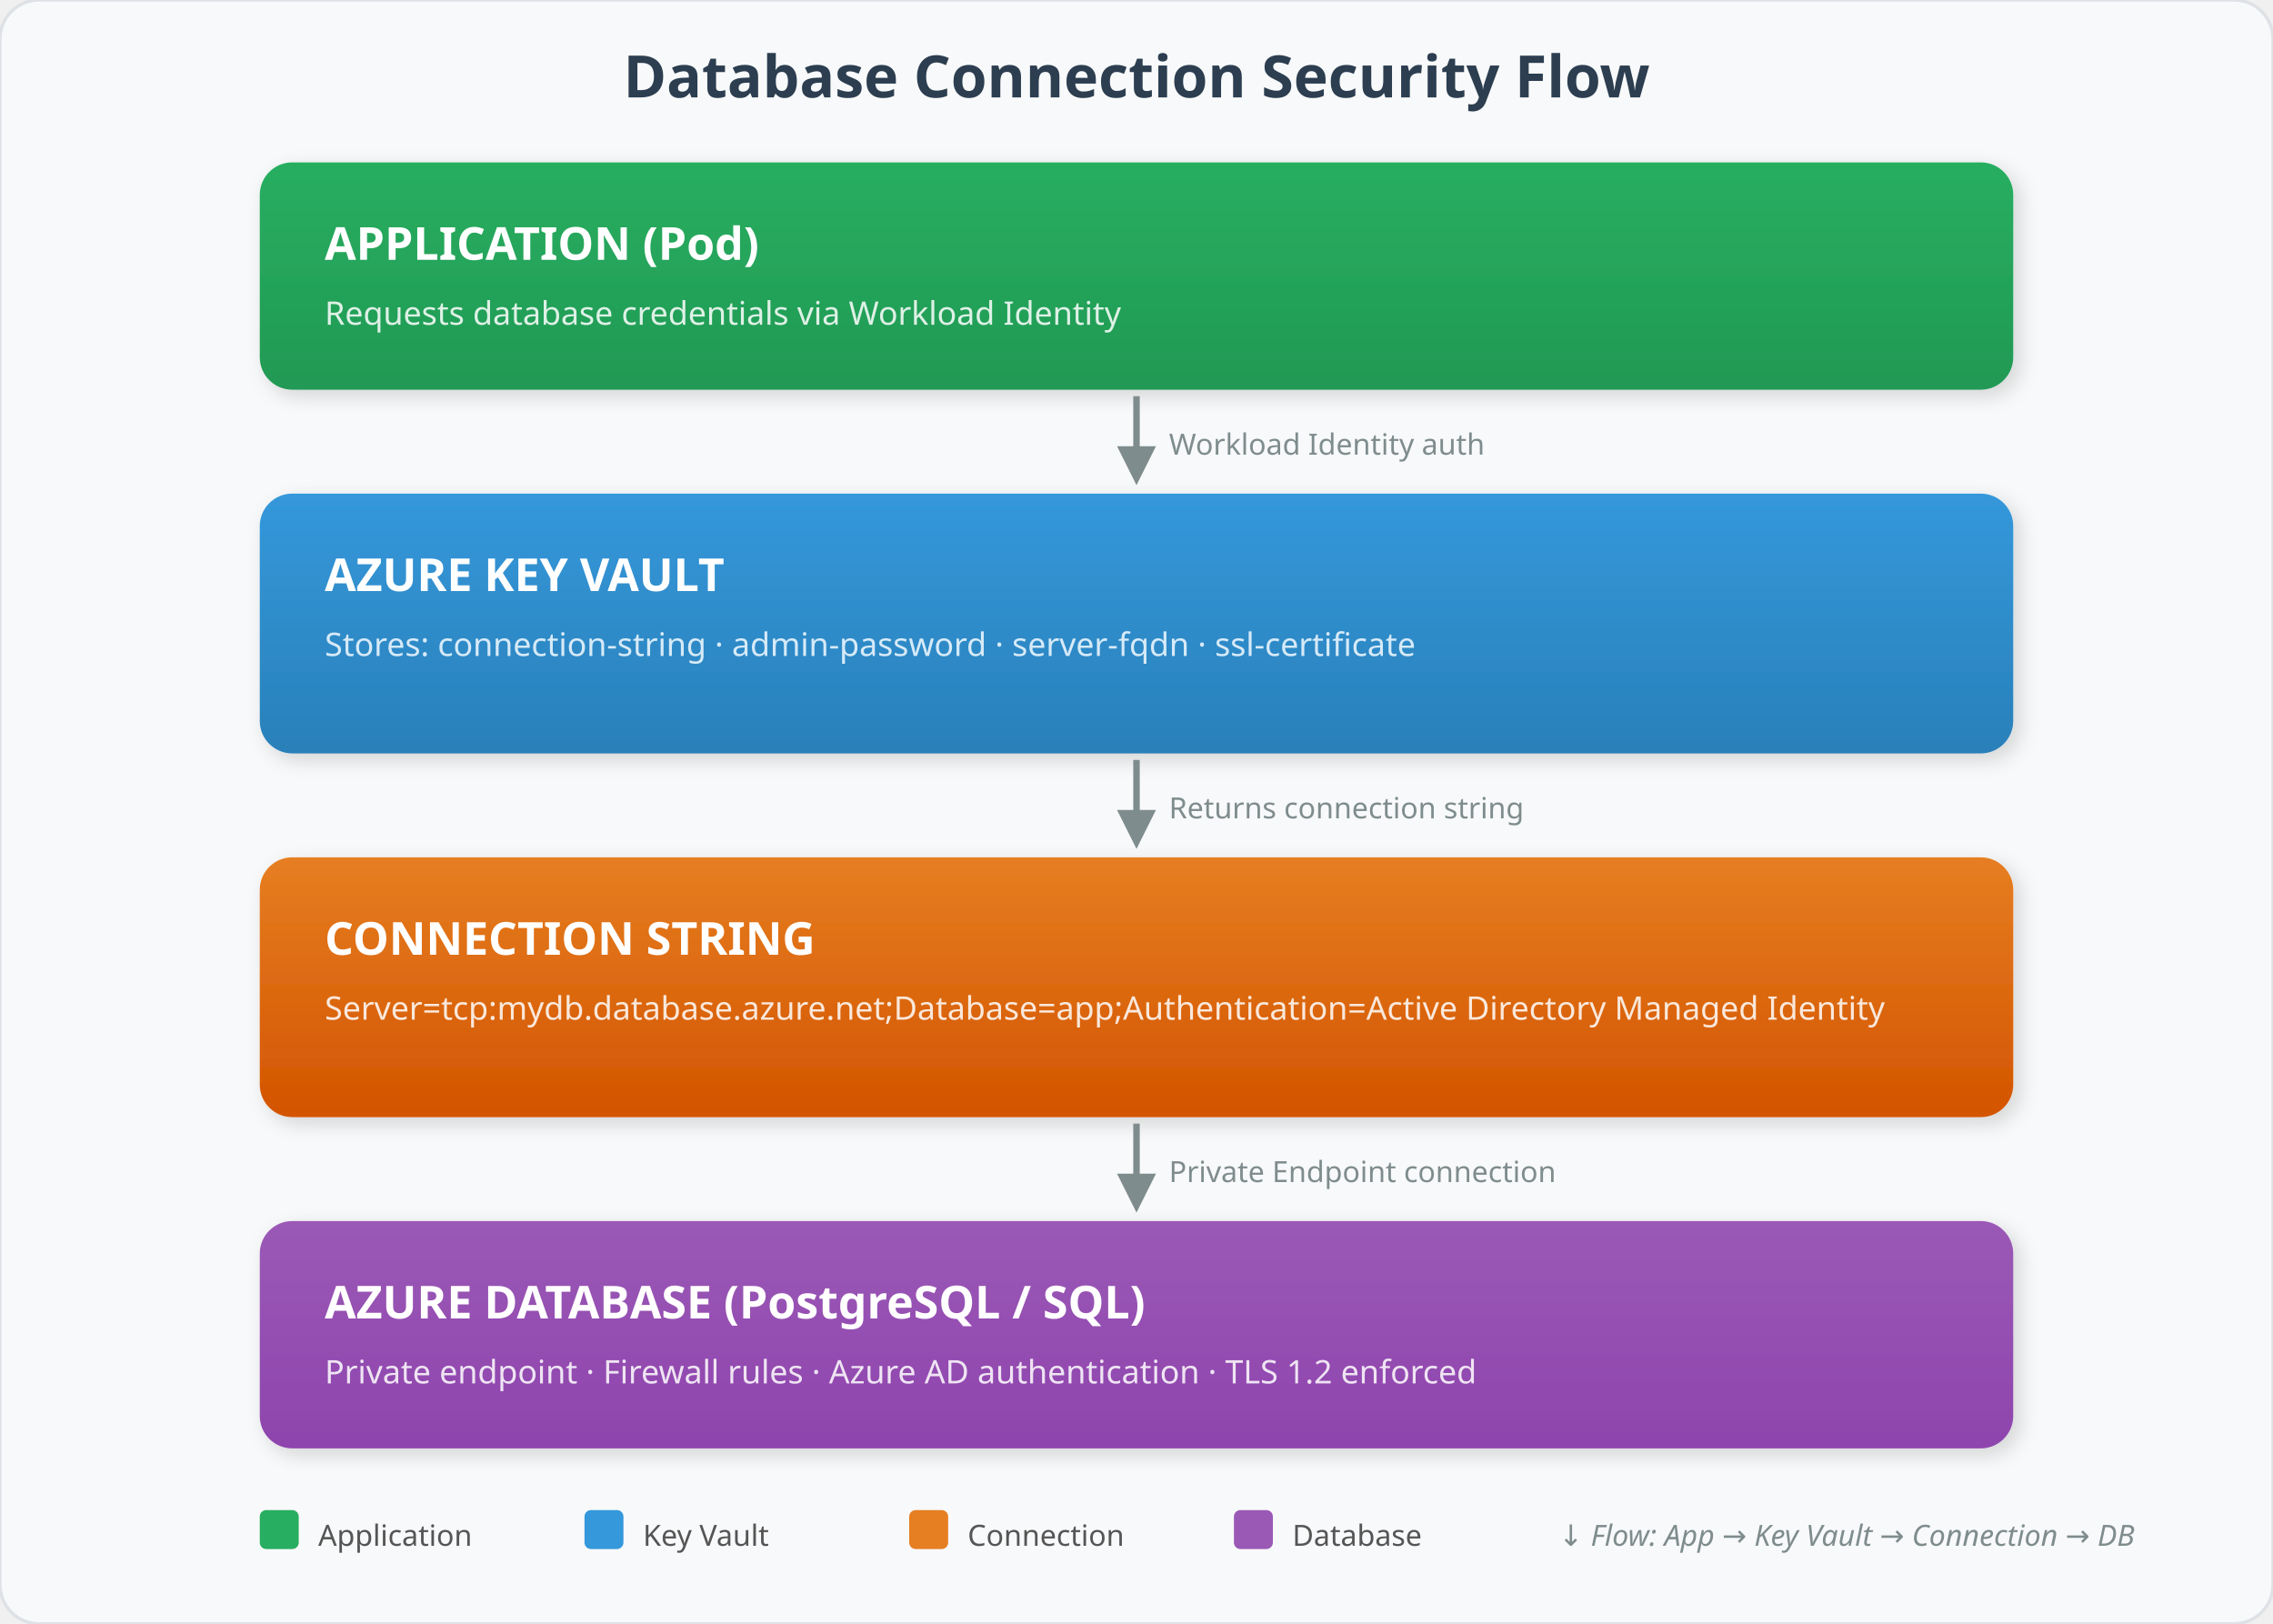
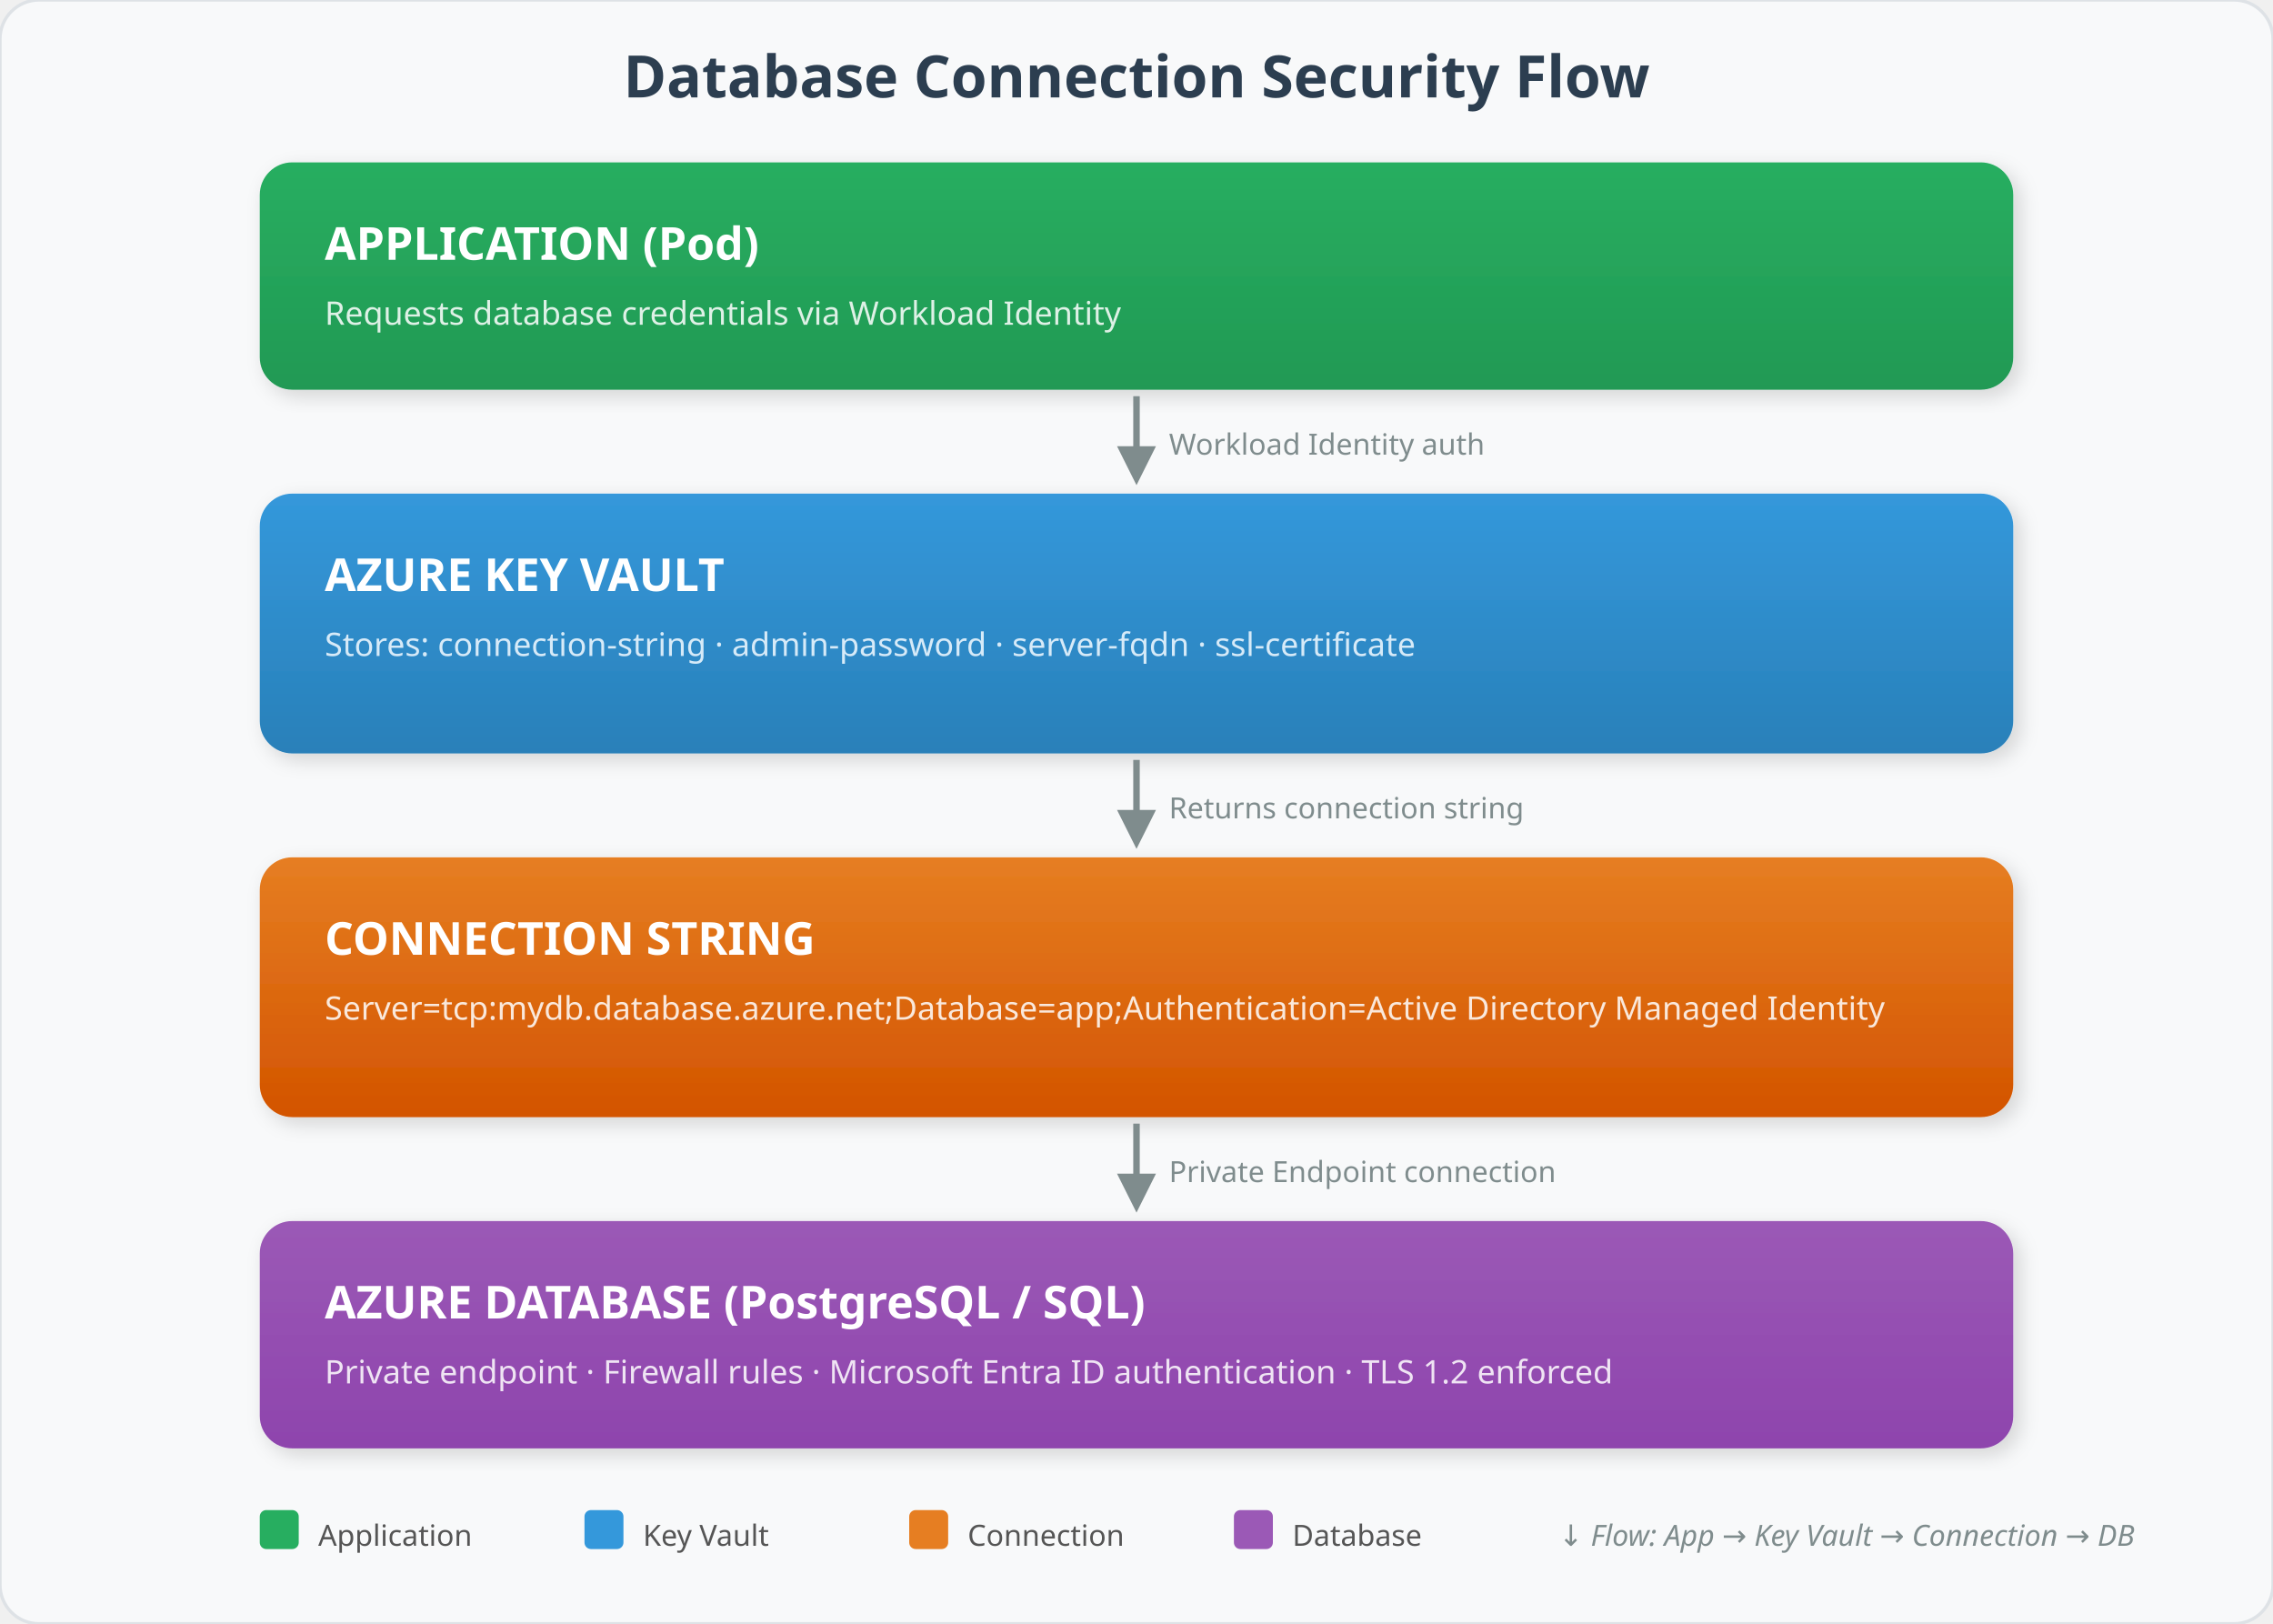
<svg xmlns="http://www.w3.org/2000/svg" viewBox="0 0 700 500" font-family="Segoe UI, sans-serif">
  <defs>
    <linearGradient id="appg" x1="0" y1="0" x2="0" y2="1">
      <stop offset="0%" stop-color="#27ae60" />
      <stop offset="100%" stop-color="#229954" />
    </linearGradient>
    <linearGradient id="kvg" x1="0" y1="0" x2="0" y2="1">
      <stop offset="0%" stop-color="#3498db" />
      <stop offset="100%" stop-color="#2980b9" />
    </linearGradient>
    <linearGradient id="conng" x1="0" y1="0" x2="0" y2="1">
      <stop offset="0%" stop-color="#e67e22" />
      <stop offset="100%" stop-color="#d35400" />
    </linearGradient>
    <linearGradient id="dbg" x1="0" y1="0" x2="0" y2="1">
      <stop offset="0%" stop-color="#9b59b6" />
      <stop offset="100%" stop-color="#8e44ad" />
    </linearGradient>
    <filter id="ds">
      <feDropShadow dx="2" dy="2" stdDeviation="3" flood-opacity="0.15" />
    </filter>
    <marker id="arr" viewBox="0 0 10 10" refX="8" refY="5" markerWidth="6" markerHeight="6" orient="auto">
      <path d="M 0 0 L 10 5 L 0 10 z" fill="#7f8c8d" />
    </marker>
  </defs>
  <rect width="700" height="500" rx="12" fill="#f8f9fa" stroke="#dee2e6" />
  <text x="350" y="30" text-anchor="middle" font-size="18" font-weight="700" fill="#2c3e50">Database Connection Security Flow</text>
  <rect x="80" y="50" width="540" height="70" rx="10" fill="url(#appg)" filter="url(#ds)" />
  <text x="100" y="80" font-size="14" font-weight="700" fill="#fff">APPLICATION (Pod)</text>
  <text x="100" y="100" font-size="10" fill="rgba(255,255,255,0.85)">Requests database credentials via Workload Identity</text>
  <line x1="350" y1="122" x2="350" y2="147" stroke="#7f8c8d" stroke-width="2" marker-end="url(#arr)" />
  <text x="360" y="140" font-size="9" fill="#7f8c8d">Workload Identity auth</text>
  <rect x="80" y="152" width="540" height="80" rx="10" fill="url(#kvg)" filter="url(#ds)" />
  <text x="100" y="182" font-size="14" font-weight="700" fill="#fff">AZURE KEY VAULT</text>
  <text x="100" y="202" font-size="10" fill="#d6eaf8">Stores: connection-string · admin-password · server-fqdn · ssl-certificate</text>
  <line x1="350" y1="234" x2="350" y2="259" stroke="#7f8c8d" stroke-width="2" marker-end="url(#arr)" />
  <text x="360" y="252" font-size="9" fill="#7f8c8d">Returns connection string</text>
  <rect x="80" y="264" width="540" height="80" rx="10" fill="url(#conng)" filter="url(#ds)" />
  <text x="100" y="294" font-size="14" font-weight="700" fill="#fff">CONNECTION STRING</text>
  <text x="100" y="314" font-size="10" fill="rgba(255,255,255,0.85)">Server=tcp:mydb.database.azure.net;Database=app;Authentication=Active Directory Managed Identity</text>
  <line x1="350" y1="346" x2="350" y2="371" stroke="#7f8c8d" stroke-width="2" marker-end="url(#arr)" />
  <text x="360" y="364" font-size="9" fill="#7f8c8d">Private Endpoint connection</text>
  <rect x="80" y="376" width="540" height="70" rx="10" fill="url(#dbg)" filter="url(#ds)" />
  <text x="100" y="406" font-size="14" font-weight="700" fill="#fff">AZURE DATABASE (PostgreSQL / SQL)</text>
-   <text x="100" y="426" font-size="10" fill="rgba(255,255,255,0.85)">Private endpoint · Firewall rules · Azure AD authentication · TLS 1.2 enforced</text>
+   <text x="100" y="426" font-size="10" fill="rgba(255,255,255,0.85)">Private endpoint · Firewall rules · Microsoft Entra ID authentication · TLS 1.2 enforced</text>
  <rect x="80" y="465" width="12" height="12" rx="2" fill="#27ae60" />
  <text x="98" y="476" font-size="9" fill="#555">Application</text>
  <rect x="180" y="465" width="12" height="12" rx="2" fill="#3498db" />
  <text x="198" y="476" font-size="9" fill="#555">Key Vault</text>
  <rect x="280" y="465" width="12" height="12" rx="2" fill="#e67e22" />
  <text x="298" y="476" font-size="9" fill="#555">Connection</text>
  <rect x="380" y="465" width="12" height="12" rx="2" fill="#9b59b6" />
  <text x="398" y="476" font-size="9" fill="#555">Database</text>
  <text x="480" y="476" font-size="9" fill="#7f8c8d" font-style="italic">↓ Flow: App → Key Vault → Connection → DB</text>
</svg>
